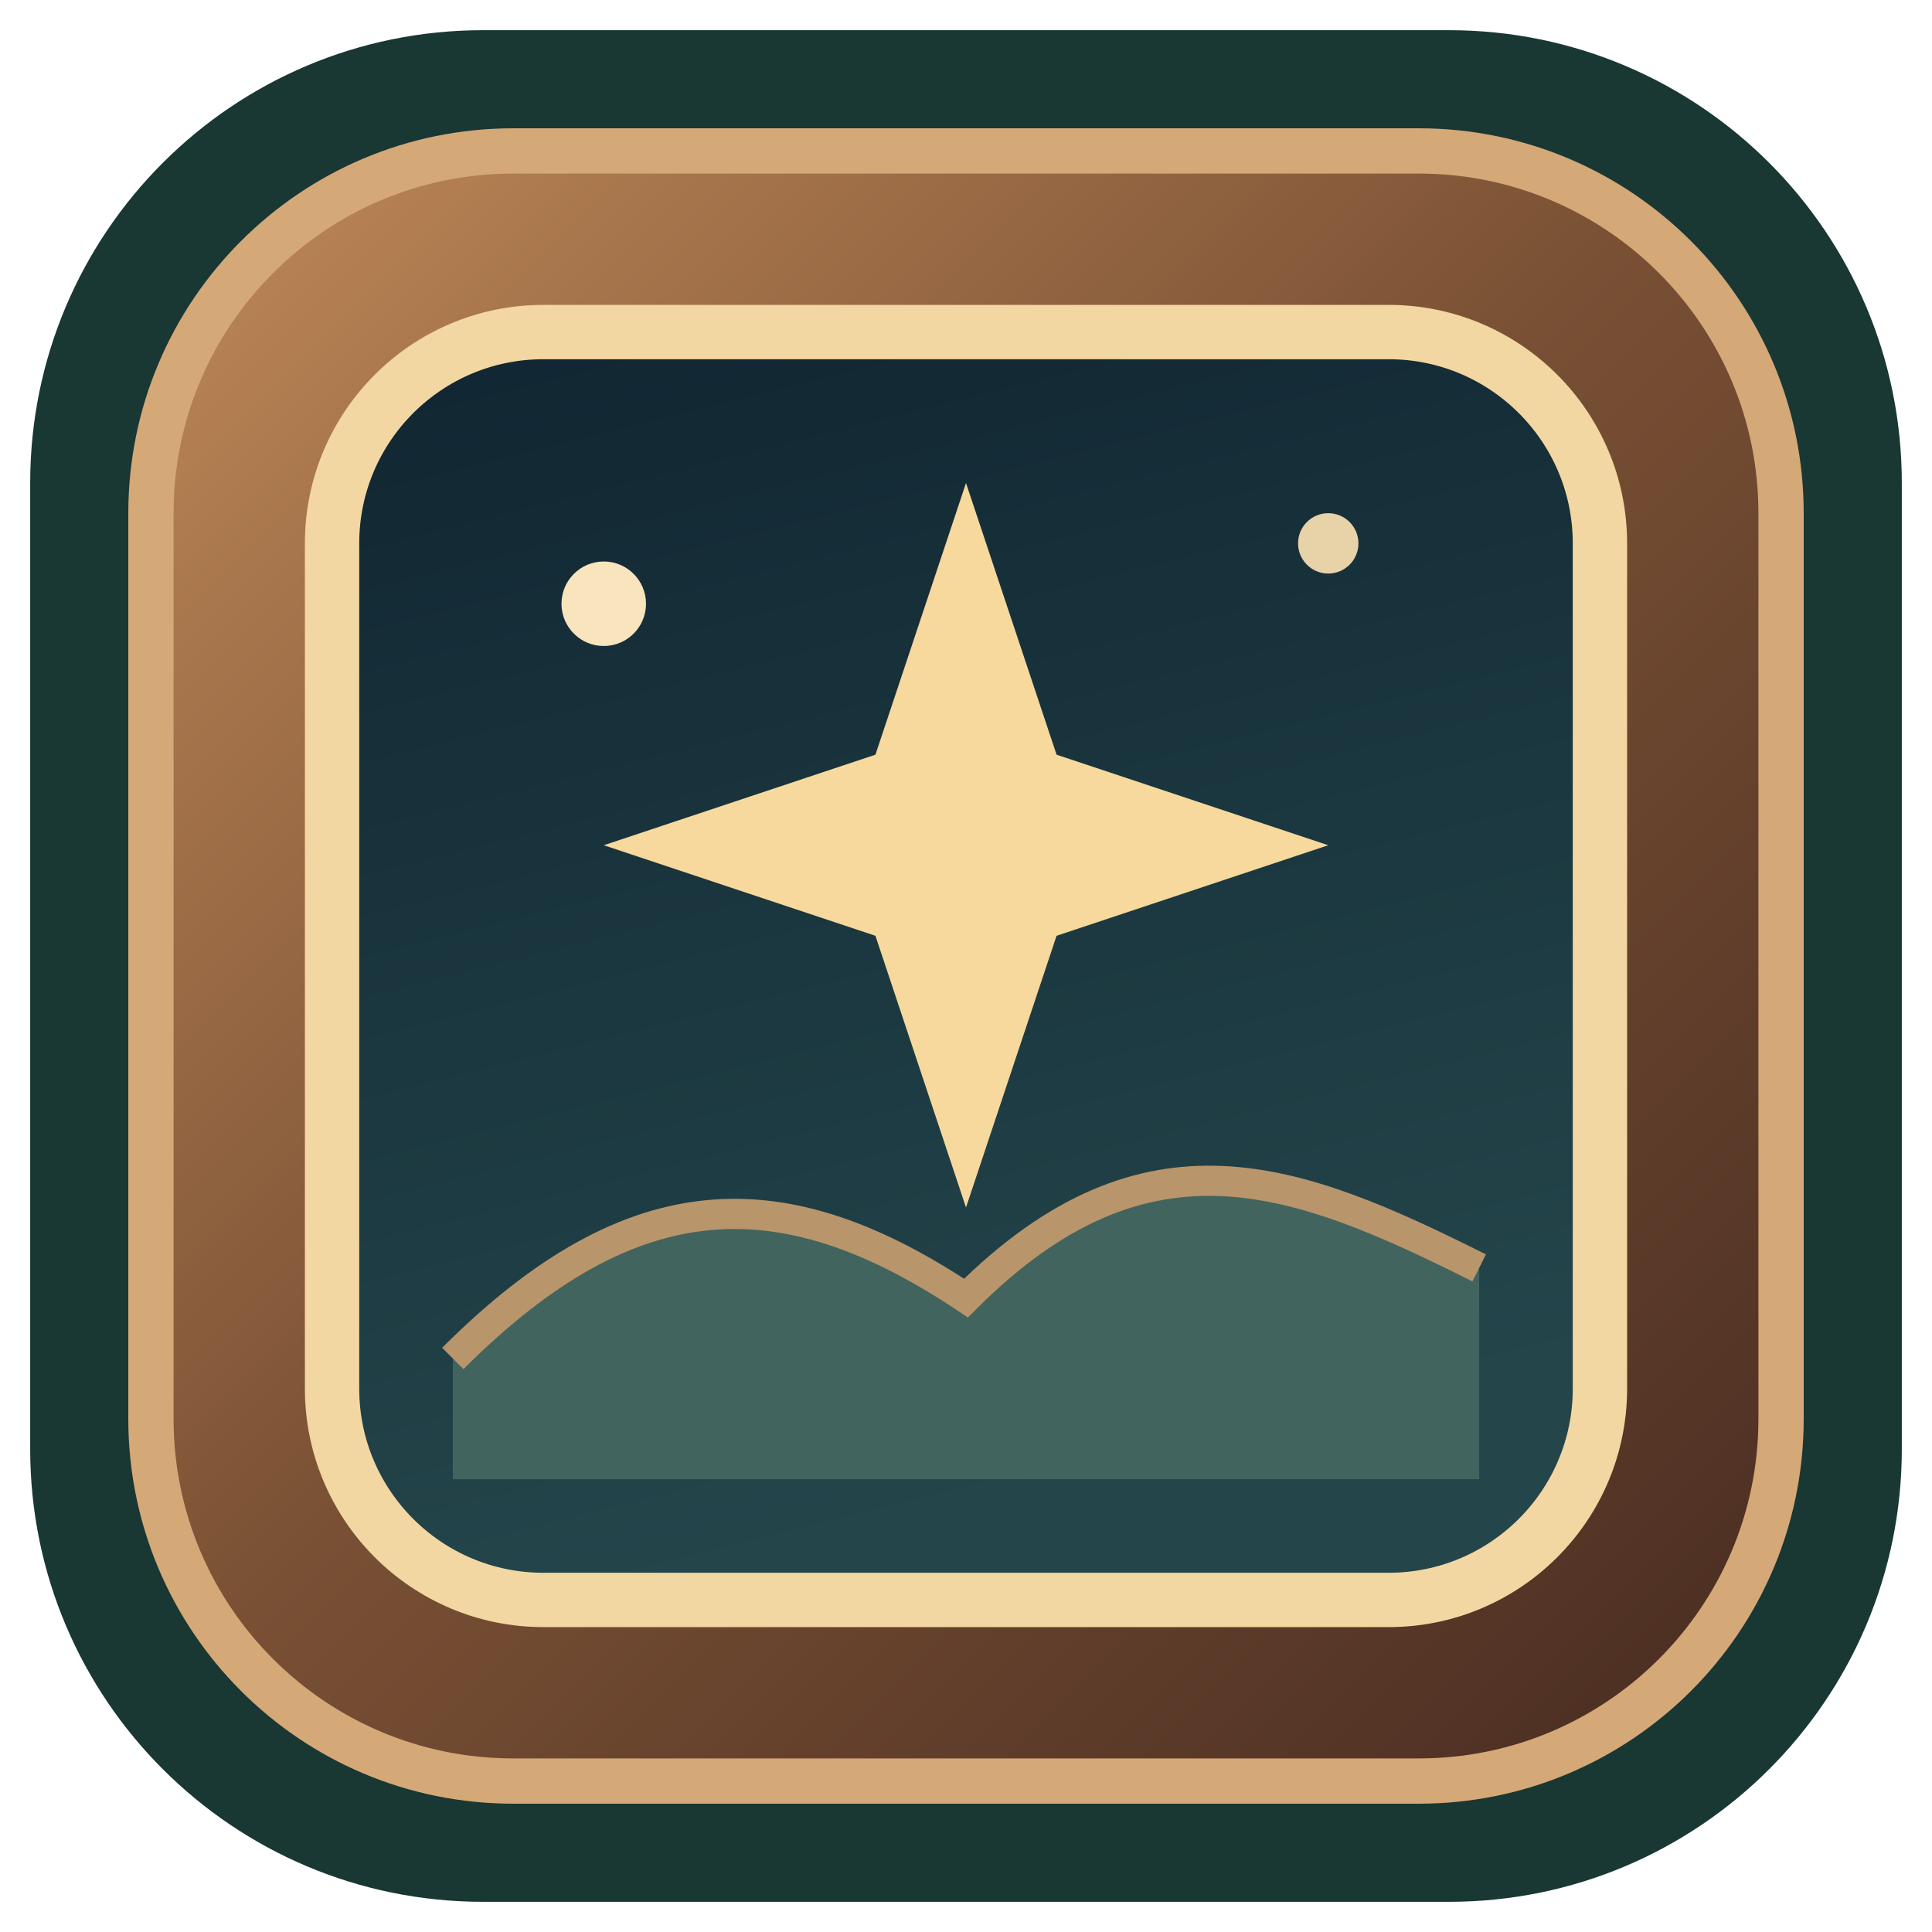
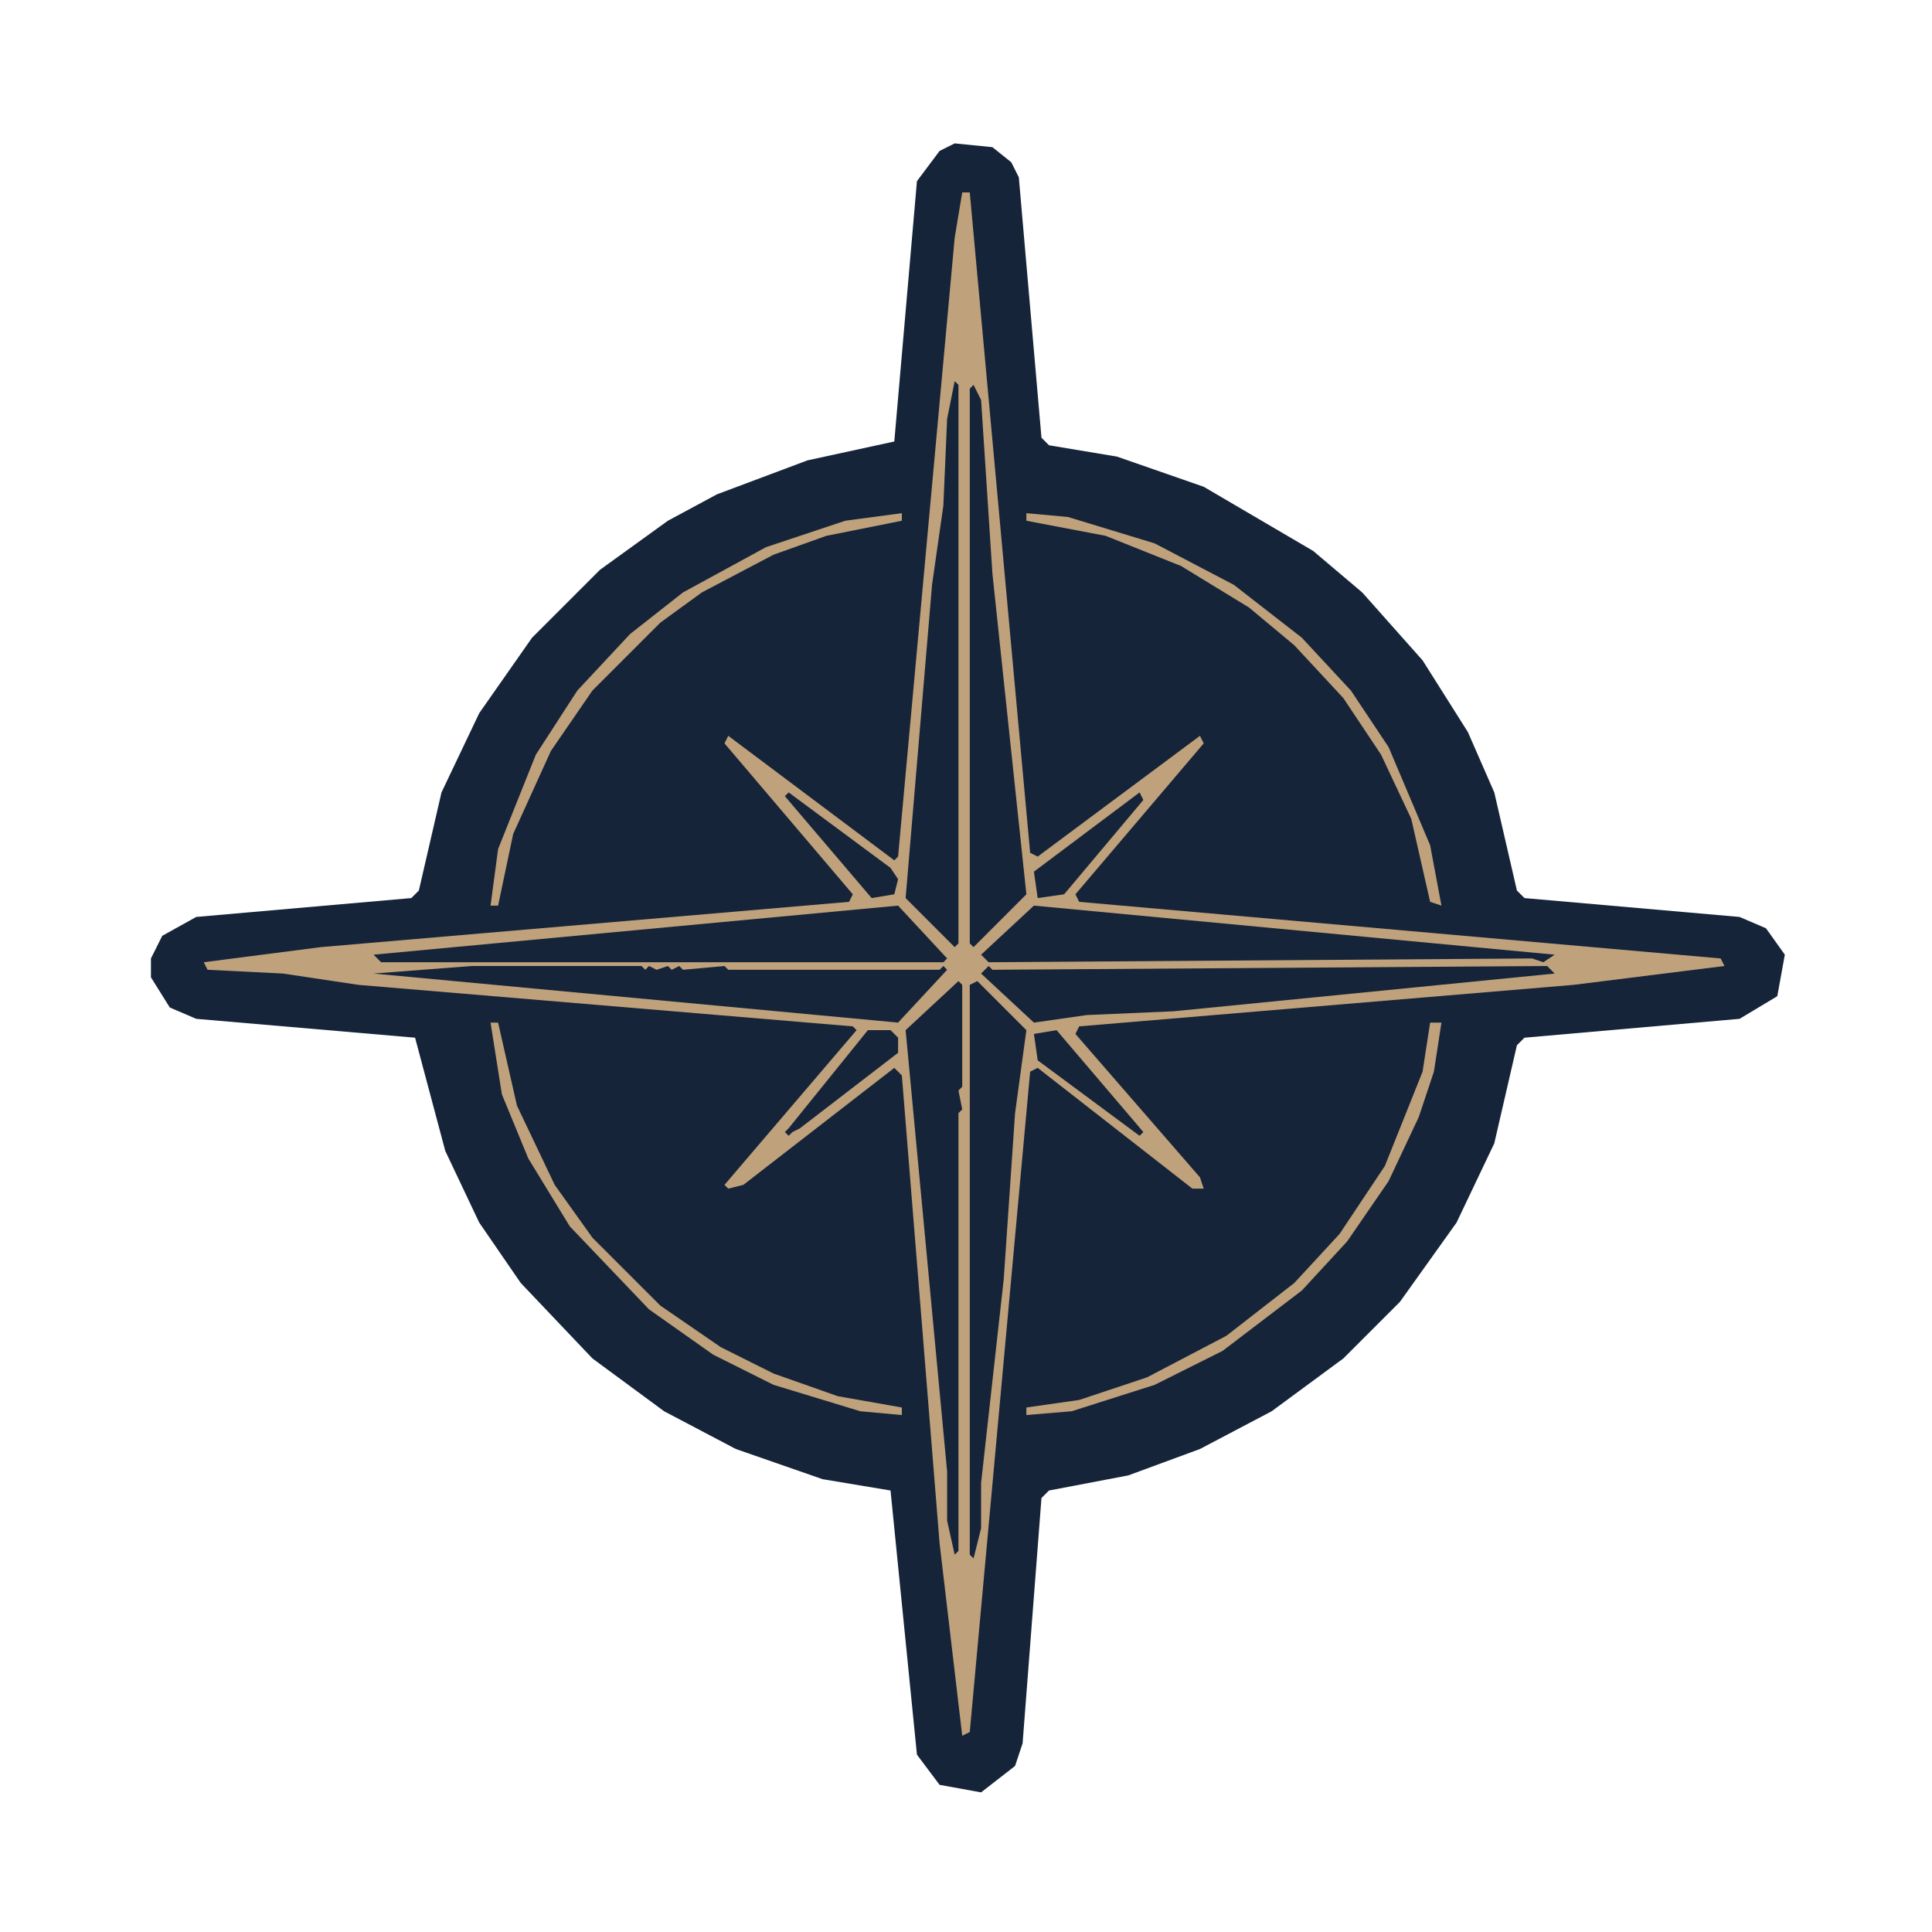
- <svg xmlns="http://www.w3.org/2000/svg" viewBox="0 0 64 64" role="img" aria-labelledby="title">
-   <defs>
-     <linearGradient id="wood" x1="0" y1="0" x2="1" y2="1">
-       <stop stop-color="#c18a59" />
-       <stop offset=".48" stop-color="#795034" />
-       <stop offset="1" stop-color="#472b21" />
-     </linearGradient>
-     <linearGradient id="sky" x1="0" y1="0" x2=".25" y2="1">
-       <stop stop-color="#102531" />
-       <stop offset="1" stop-color="#24464b" />
-     </linearGradient>
-   </defs>
-   <rect x="1" y="1" width="62" height="62" rx="15" fill="#193733" />
-   <rect x="5" y="5" width="54" height="54" rx="12" fill="url(#wood)" stroke="#d5a878" stroke-width="1.5" />
-   <rect x="11" y="11" width="42" height="42" rx="7" fill="url(#sky)" stroke="#f3d7a2" stroke-width="1.8" />
-   <path d="M32 16 35 25 44 28 35 31 32 40 29 31 20 28 29 25Z" fill="#f7d99d" />
-   <circle cx="20" cy="20" r="1.4" fill="#f8e4bd" />
-   <circle cx="44" cy="18" r="1" fill="#e8d2a8" />
-   <path d="M15 45c6-6 11-6 17-2 6-6 11-4 17-1v7H15Z" fill="#42645e" />
-   <path d="M15 45c6-6 11-6 17-2 6-6 11-4 17-1" fill="none" stroke="#b9956b" stroke-width="1" />
+ <svg xmlns="http://www.w3.org/2000/svg" width="512" height="512" viewBox="0 0 512 512" role="img" aria-label="StarKeepsake compass star">
+   <path fill="#152439" fill-rule="evenodd" d="M253,38 249,40 243,48 237,117 214,122 190,131 177,138 159,151 141,169 127,189 117,210 111,236 109,238 52,243 43,248 40,254 40,259 45,267 52,270 110,275 118,305 127,324 138,340 157,360 176,374 195,384 218,392 236,395 243,465 249,473 260,475 269,468 271,462 276,397 278,395 299,391 318,384 337,374 356,360 371,345 386,324 396,303 402,277 404,275 461,270 471,264 473,253 468,246 461,243 404,238 402,236 396,210 389,194 377,175 361,157 348,146 319,129 296,121 278,118 276,116 270,47 268,43 263,39Z" />
+   <path fill="#bfa17b" fill-rule="evenodd" d="M382,271 379,271 377,284 367,309 355,327 343,340 325,354 304,365 286,371 272,373 272,375 284,374 306,367 324,358 345,342 357,329 368,313 376,296 380,284Z M130,271 133,290 140,307 151,325 172,347 189,359 205,367 228,374 239,375 239,373 222,370 205,364 191,357 175,346 157,328 147,314 137,293 132,271Z M272,136 272,138 293,142 313,150 331,161 343,171 356,185 366,200 374,217 379,239 382,240 379,224 368,198 358,183 345,169 327,155 306,144 283,137Z M239,136 224,138 203,145 181,157 167,168 153,183 142,200 132,225 130,240 132,240 136,221 146,199 157,183 175,165 186,157 205,147 219,142 239,138Z M257,51 255,51 253,63 238,227 237,228 193,195 192,197 226,237 225,239 85,251 54,255 55,257 75,258 95,261 226,272 227,273 192,314 193,315 197,314 237,283 239,285 249,409 255,460 257,459 273,284 275,283 316,315 319,315 318,312 285,274 286,272 417,261 457,256 456,254 286,239 285,237 319,197 318,195 275,227 273,226Z M208,300 209,299 210,300 209,301Z M274,274 280,273 303,300 302,301 275,281Z M238,275 238,279 212,299 210,300 209,299 230,273 236,273Z M259,260 272,273 269,295 266,339 260,393 260,405 258,413 257,412 257,261Z M254,260 255,261 255,288 254,289 255,294 254,295 254,411 253,412 251,403 251,390 240,273Z M260,258 262,256 263,257 410,256 412,258 311,268 288,269 274,271Z M99,258 125,256 170,256 171,257 172,256 174,257 177,256 178,257 180,256 181,257 192,256 193,257 249,257 250,256 251,257 238,271Z M260,253 274,240 412,253 409,255 406,254 262,255Z M251,254 250,255 101,255 99,253 238,240Z M302,210 303,212 282,237 275,238 274,231Z M208,211 209,210 236,230 238,233 237,237 231,238Z M258,102 260,106 263,152 272,237 258,251 257,250 257,103Z M253,101 254,102 254,250 253,251 240,238 247,155 250,134 251,111Z" />
</svg>
